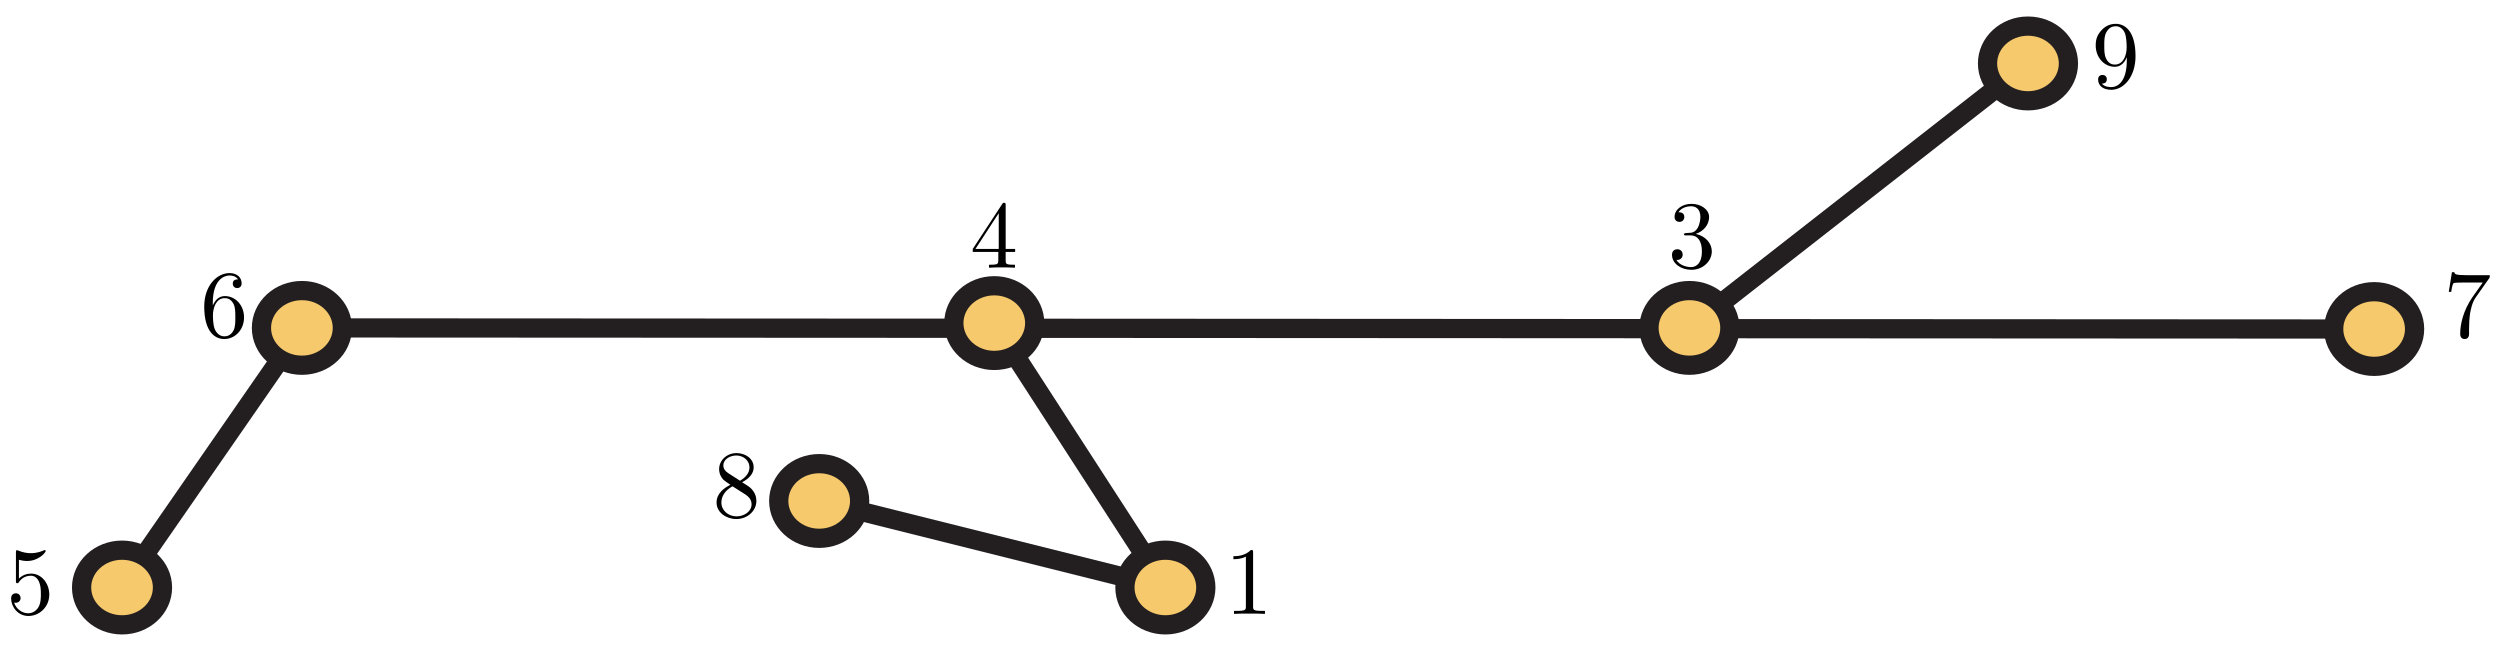
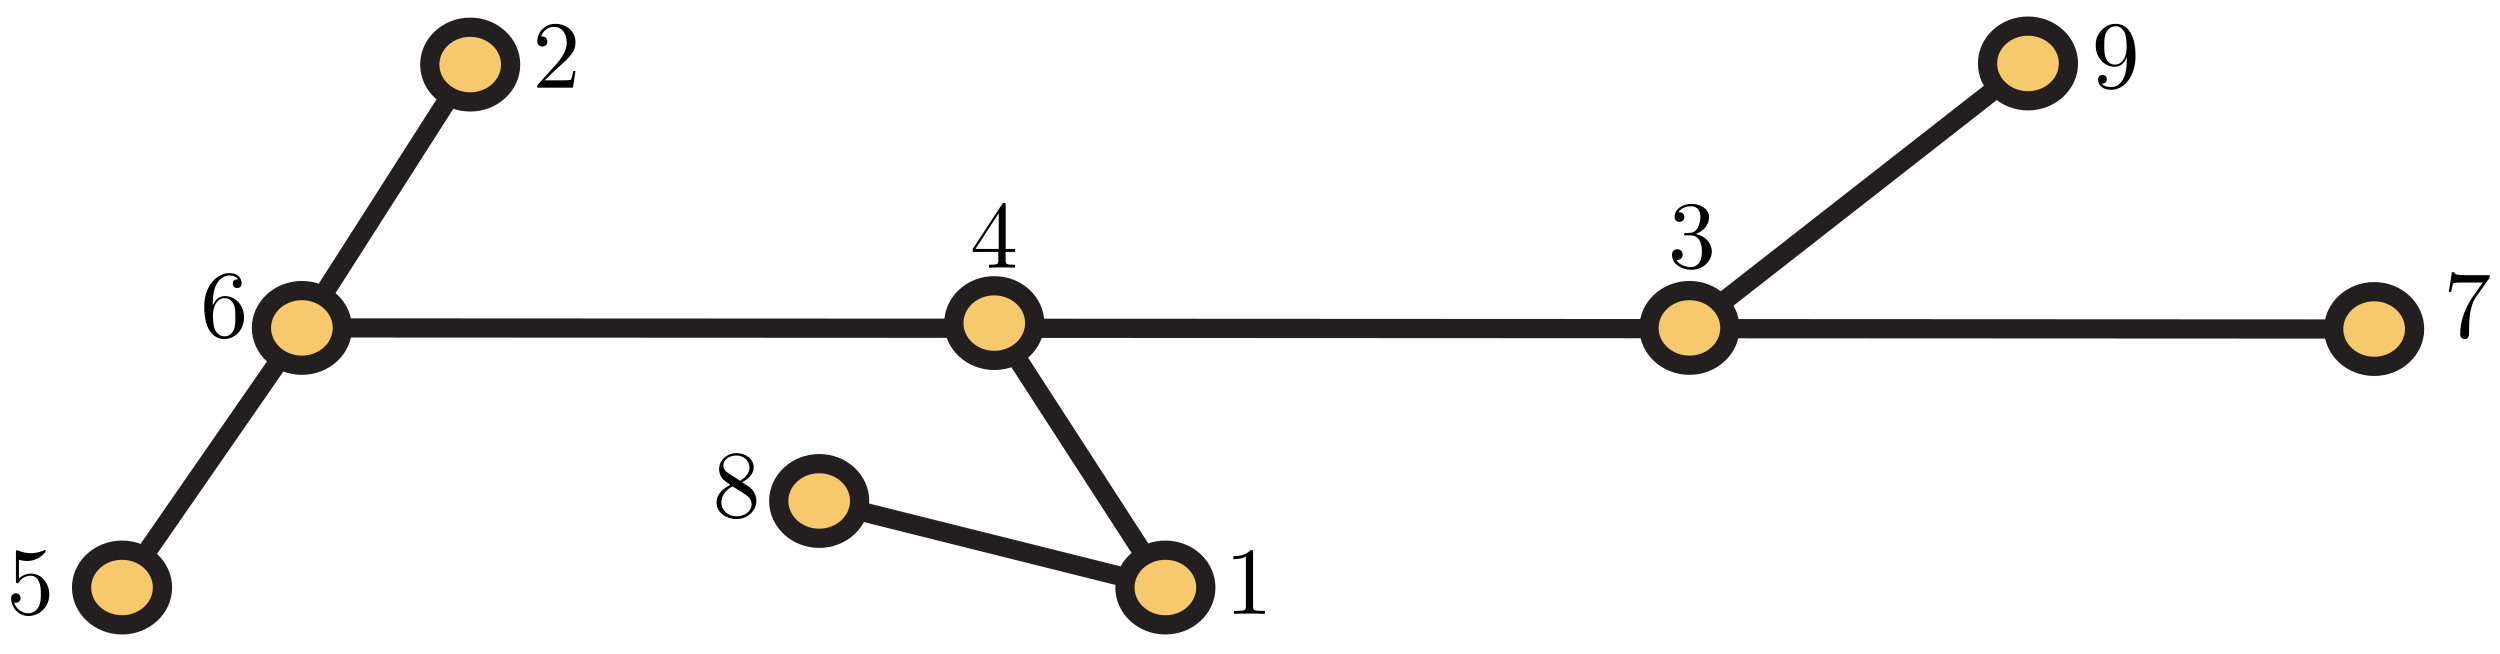
<svg xmlns="http://www.w3.org/2000/svg" xmlns:xlink="http://www.w3.org/1999/xlink" width="260pt" height="68pt" viewBox="0 0 260 68" version="1.1">
  <defs>
    <g>
      <symbol overflow="visible" id="glyph0-0">
        <path style="stroke:none;" d="" />
      </symbol>
      <symbol overflow="visible" id="glyph0-1">
        <path style="stroke:none;" d="M 2.938 -6.375 C 2.938 -6.625 2.938 -6.641 2.703 -6.641 C 2.078 -6 1.203 -6 0.891 -6 L 0.891 -5.688 C 1.094 -5.688 1.672 -5.688 2.188 -5.953 L 2.188 -0.781 C 2.188 -0.422 2.156 -0.312 1.266 -0.312 L 0.953 -0.312 L 0.953 0 C 1.297 -0.031 2.156 -0.031 2.562 -0.031 C 2.953 -0.031 3.828 -0.031 4.172 0 L 4.172 -0.312 L 3.859 -0.312 C 2.953 -0.312 2.938 -0.422 2.938 -0.781 Z M 2.938 -6.375 " />
      </symbol>
      <symbol overflow="visible" id="glyph0-2">
+         <path style="stroke:none;" d="M 1.266 -0.766 L 2.328 -1.797 C 3.875 -3.172 4.469 -3.703 4.469 -4.703 C 4.469 -5.844 3.578 -6.641 2.359 -6.641 C 1.234 -6.641 0.5 -5.719 0.5 -4.828 C 0.5 -4.281 1 -4.281 1.031 -4.281 C 1.203 -4.281 1.547 -4.391 1.547 -4.812 C 1.547 -5.062 1.359 -5.328 1.016 -5.328 C 0.938 -5.328 0.922 -5.328 0.891 -5.312 C 1.109 -5.969 1.656 -6.328 2.234 -6.328 C 3.141 -6.328 3.562 -5.516 3.562 -4.703 C 3.562 -3.906 3.078 -3.125 2.516 -2.5 L 0.609 -0.375 C 0.5 -0.266 0.5 -0.234 0.5 0 L 4.203 0 L 4.469 -1.734 L 4.234 -1.734 C 4.172 -1.438 4.109 -1 4 -0.844 C 3.938 -0.766 3.281 -0.766 3.062 -0.766 Z M 1.266 -0.766 " />
+       </symbol>
+       <symbol overflow="visible" id="glyph0-3">
        <path style="stroke:none;" d="M 2.891 -3.516 C 3.703 -3.781 4.281 -4.469 4.281 -5.266 C 4.281 -6.078 3.406 -6.641 2.453 -6.641 C 1.453 -6.641 0.688 -6.047 0.688 -5.281 C 0.688 -4.953 0.906 -4.766 1.203 -4.766 C 1.5 -4.766 1.703 -4.984 1.703 -5.281 C 1.703 -5.766 1.234 -5.766 1.094 -5.766 C 1.391 -6.266 2.047 -6.391 2.406 -6.391 C 2.828 -6.391 3.375 -6.172 3.375 -5.281 C 3.375 -5.156 3.344 -4.578 3.094 -4.141 C 2.797 -3.656 2.453 -3.625 2.203 -3.625 C 2.125 -3.609 1.891 -3.594 1.812 -3.594 C 1.734 -3.578 1.672 -3.562 1.672 -3.469 C 1.672 -3.359 1.734 -3.359 1.906 -3.359 L 2.344 -3.359 C 3.156 -3.359 3.531 -2.688 3.531 -1.703 C 3.531 -0.344 2.844 -0.062 2.406 -0.062 C 1.969 -0.062 1.219 -0.234 0.875 -0.812 C 1.219 -0.766 1.531 -0.984 1.531 -1.359 C 1.531 -1.719 1.266 -1.922 0.984 -1.922 C 0.734 -1.922 0.422 -1.781 0.422 -1.344 C 0.422 -0.438 1.344 0.219 2.438 0.219 C 3.656 0.219 4.562 -0.688 4.562 -1.703 C 4.562 -2.516 3.922 -3.297 2.891 -3.516 Z M 2.891 -3.516 " />
      </symbol>
-       <symbol overflow="visible" id="glyph0-3">
+       <symbol overflow="visible" id="glyph0-4">
        <path style="stroke:none;" d="M 2.938 -1.641 L 2.938 -0.781 C 2.938 -0.422 2.906 -0.312 2.172 -0.312 L 1.969 -0.312 L 1.969 0 C 2.375 -0.031 2.891 -0.031 3.312 -0.031 C 3.734 -0.031 4.25 -0.031 4.672 0 L 4.672 -0.312 L 4.453 -0.312 C 3.719 -0.312 3.703 -0.422 3.703 -0.781 L 3.703 -1.641 L 4.688 -1.641 L 4.688 -1.953 L 3.703 -1.953 L 3.703 -6.484 C 3.703 -6.688 3.703 -6.75 3.531 -6.75 C 3.453 -6.75 3.422 -6.75 3.344 -6.625 L 0.281 -1.953 L 0.281 -1.641 Z M 2.984 -1.953 L 0.562 -1.953 L 2.984 -5.672 Z M 2.984 -1.953 " />
      </symbol>
-       <symbol overflow="visible" id="glyph0-4">
+       <symbol overflow="visible" id="glyph0-5">
        <path style="stroke:none;" d="M 4.469 -2 C 4.469 -3.188 3.656 -4.188 2.578 -4.188 C 2.109 -4.188 1.672 -4.031 1.312 -3.672 L 1.312 -5.625 C 1.516 -5.562 1.844 -5.5 2.156 -5.5 C 3.391 -5.5 4.094 -6.406 4.094 -6.531 C 4.094 -6.594 4.062 -6.641 3.984 -6.641 C 3.984 -6.641 3.953 -6.641 3.906 -6.609 C 3.703 -6.516 3.219 -6.312 2.547 -6.312 C 2.156 -6.312 1.688 -6.391 1.219 -6.594 C 1.141 -6.625 1.125 -6.625 1.109 -6.625 C 1 -6.625 1 -6.547 1 -6.391 L 1 -3.438 C 1 -3.266 1 -3.188 1.141 -3.188 C 1.219 -3.188 1.234 -3.203 1.281 -3.266 C 1.391 -3.422 1.75 -3.969 2.562 -3.969 C 3.078 -3.969 3.328 -3.516 3.406 -3.328 C 3.562 -2.953 3.594 -2.578 3.594 -2.078 C 3.594 -1.719 3.594 -1.125 3.344 -0.703 C 3.109 -0.312 2.734 -0.062 2.281 -0.062 C 1.562 -0.062 0.984 -0.594 0.812 -1.172 C 0.844 -1.172 0.875 -1.156 0.984 -1.156 C 1.312 -1.156 1.484 -1.406 1.484 -1.641 C 1.484 -1.891 1.312 -2.141 0.984 -2.141 C 0.844 -2.141 0.5 -2.062 0.5 -1.609 C 0.5 -0.75 1.188 0.219 2.297 0.219 C 3.453 0.219 4.469 -0.734 4.469 -2 Z M 4.469 -2 " />
      </symbol>
-       <symbol overflow="visible" id="glyph0-5">
+       <symbol overflow="visible" id="glyph0-6">
        <path style="stroke:none;" d="M 1.312 -3.266 L 1.312 -3.516 C 1.312 -6.031 2.547 -6.391 3.062 -6.391 C 3.297 -6.391 3.719 -6.328 3.938 -5.984 C 3.781 -5.984 3.391 -5.984 3.391 -5.547 C 3.391 -5.234 3.625 -5.078 3.844 -5.078 C 4 -5.078 4.312 -5.172 4.312 -5.562 C 4.312 -6.156 3.875 -6.641 3.047 -6.641 C 1.766 -6.641 0.422 -5.359 0.422 -3.156 C 0.422 -0.484 1.578 0.219 2.5 0.219 C 3.609 0.219 4.562 -0.719 4.562 -2.031 C 4.562 -3.297 3.672 -4.25 2.562 -4.25 C 1.891 -4.25 1.516 -3.75 1.312 -3.266 Z M 2.5 -0.062 C 1.875 -0.062 1.578 -0.656 1.516 -0.812 C 1.328 -1.281 1.328 -2.078 1.328 -2.25 C 1.328 -3.031 1.656 -4.031 2.547 -4.031 C 2.719 -4.031 3.172 -4.031 3.484 -3.406 C 3.656 -3.047 3.656 -2.531 3.656 -2.047 C 3.656 -1.562 3.656 -1.062 3.484 -0.703 C 3.188 -0.109 2.734 -0.062 2.5 -0.062 Z M 2.5 -0.062 " />
      </symbol>
-       <symbol overflow="visible" id="glyph0-6">
+       <symbol overflow="visible" id="glyph0-7">
        <path style="stroke:none;" d="M 4.75 -6.078 C 4.828 -6.188 4.828 -6.203 4.828 -6.422 L 2.406 -6.422 C 1.203 -6.422 1.172 -6.547 1.141 -6.734 L 0.891 -6.734 L 0.562 -4.688 L 0.812 -4.688 C 0.844 -4.844 0.922 -5.469 1.062 -5.594 C 1.125 -5.656 1.906 -5.656 2.031 -5.656 L 4.094 -5.656 C 3.984 -5.5 3.203 -4.406 2.984 -4.078 C 2.078 -2.734 1.75 -1.344 1.75 -0.328 C 1.75 -0.234 1.75 0.219 2.219 0.219 C 2.672 0.219 2.672 -0.234 2.672 -0.328 L 2.672 -0.844 C 2.672 -1.391 2.703 -1.938 2.781 -2.469 C 2.828 -2.703 2.953 -3.562 3.406 -4.172 Z M 4.75 -6.078 " />
      </symbol>
-       <symbol overflow="visible" id="glyph0-7">
+       <symbol overflow="visible" id="glyph0-8">
        <path style="stroke:none;" d="M 1.625 -4.562 C 1.172 -4.859 1.125 -5.188 1.125 -5.359 C 1.125 -5.969 1.781 -6.391 2.484 -6.391 C 3.203 -6.391 3.844 -5.875 3.844 -5.156 C 3.844 -4.578 3.453 -4.109 2.859 -3.766 Z M 3.078 -3.609 C 3.797 -3.984 4.281 -4.5 4.281 -5.156 C 4.281 -6.078 3.406 -6.641 2.5 -6.641 C 1.5 -6.641 0.688 -5.906 0.688 -4.969 C 0.688 -4.797 0.703 -4.344 1.125 -3.875 C 1.234 -3.766 1.609 -3.516 1.859 -3.344 C 1.281 -3.047 0.422 -2.5 0.422 -1.5 C 0.422 -0.453 1.438 0.219 2.484 0.219 C 3.609 0.219 4.562 -0.609 4.562 -1.672 C 4.562 -2.031 4.453 -2.484 4.062 -2.906 C 3.875 -3.109 3.719 -3.203 3.078 -3.609 Z M 2.078 -3.188 L 3.312 -2.406 C 3.594 -2.219 4.062 -1.922 4.062 -1.312 C 4.062 -0.578 3.312 -0.062 2.5 -0.062 C 1.641 -0.062 0.922 -0.672 0.922 -1.5 C 0.922 -2.078 1.234 -2.719 2.078 -3.188 Z M 2.078 -3.188 " />
      </symbol>
-       <symbol overflow="visible" id="glyph0-8">
+       <symbol overflow="visible" id="glyph0-9">
        <path style="stroke:none;" d="M 3.656 -3.172 L 3.656 -2.844 C 3.656 -0.516 2.625 -0.062 2.047 -0.062 C 1.875 -0.062 1.328 -0.078 1.062 -0.422 C 1.5 -0.422 1.578 -0.703 1.578 -0.875 C 1.578 -1.188 1.344 -1.328 1.125 -1.328 C 0.969 -1.328 0.672 -1.25 0.672 -0.859 C 0.672 -0.188 1.203 0.219 2.047 0.219 C 3.344 0.219 4.562 -1.141 4.562 -3.281 C 4.562 -5.969 3.406 -6.641 2.516 -6.641 C 1.969 -6.641 1.484 -6.453 1.062 -6.016 C 0.641 -5.562 0.422 -5.141 0.422 -4.391 C 0.422 -3.156 1.297 -2.172 2.406 -2.172 C 3.016 -2.172 3.422 -2.594 3.656 -3.172 Z M 2.422 -2.406 C 2.266 -2.406 1.797 -2.406 1.5 -3.031 C 1.312 -3.406 1.312 -3.891 1.312 -4.391 C 1.312 -4.922 1.312 -5.391 1.531 -5.766 C 1.797 -6.266 2.172 -6.391 2.516 -6.391 C 2.984 -6.391 3.312 -6.047 3.484 -5.609 C 3.594 -5.281 3.641 -4.656 3.641 -4.203 C 3.641 -3.375 3.297 -2.406 2.422 -2.406 Z M 2.422 -2.406 " />
      </symbol>
    </g>
  </defs>
  <g id="surface1">
    <path style="fill:none;stroke-width:2;stroke-linecap:butt;stroke-linejoin:miter;stroke:rgb(13.73%,12.16%,12.549%);stroke-opacity:1;stroke-miterlimit:4;" d="M 0.001 -0 L 35.206 27.498 " transform="matrix(1.00006,0,0,-1.00005,175.7017,34.1011)" />
    <path style="fill:none;stroke-width:2;stroke-linecap:butt;stroke-linejoin:miter;stroke:rgb(13.73%,12.16%,12.549%);stroke-opacity:1;stroke-miterlimit:4;" d="M 0 0.001 L -36.001 9 " transform="matrix(1.00006,0,0,-1.00005,121.199,61.10245)" />
    <path style="fill:none;stroke-width:2;stroke-linecap:butt;stroke-linejoin:miter;stroke:rgb(13.73%,12.16%,12.549%);stroke-opacity:1;stroke-miterlimit:4;" d="M -0.001 -0 L 17.795 -27.499 " transform="matrix(1.00006,0,0,-1.00005,103.4035,33.60108)" />
    <path style="fill:none;stroke-width:2;stroke-linecap:butt;stroke-linejoin:miter;stroke:rgb(13.73%,12.16%,12.549%);stroke-opacity:1;stroke-miterlimit:4;" d="M -0.001 -0 L -18.707 -26.999 " transform="matrix(1.00006,0,0,-1.00005,31.39916,34.1011)" />
+     <path style="fill:none;stroke-width:2;stroke-linecap:butt;stroke-linejoin:miter;stroke:rgb(13.73%,12.16%,12.549%);stroke-opacity:1;stroke-miterlimit:4;" d="M -0.001 -0 L 17.498 27.385 " transform="matrix(1.00006,0,0,-1.00005,31.39916,34.1011)" />
    <path style="fill:none;stroke-width:2;stroke-linecap:butt;stroke-linejoin:miter;stroke:rgb(13.73%,12.16%,12.549%);stroke-opacity:1;stroke-miterlimit:4;" d="M -0.001 -0 L -215.5 0.117 " transform="matrix(1.00006,0,0,-1.00005,246.9111,34.21831)" />
    <path style=" stroke:none;fill-rule:nonzero;fill:rgb(96.404%,78.809%,42.223%);fill-opacity:1;" d="M 16.898 61.102 C 16.898 58.957 15.016 57.219 12.691 57.219 C 10.367 57.219 8.484 58.957 8.484 61.102 C 8.484 63.246 10.367 64.984 12.691 64.984 C 15.016 64.984 16.898 63.246 16.898 61.102 " />
    <path style="fill:none;stroke-width:2;stroke-linecap:butt;stroke-linejoin:miter;stroke:rgb(13.73%,12.16%,12.549%);stroke-opacity:1;stroke-miterlimit:4;" d="M 0 0.001 C 0 2.145 -1.883 3.884 -4.207 3.884 C -6.531 3.884 -8.413 2.145 -8.413 0.001 C -8.413 -2.144 -6.531 -3.882 -4.207 -3.882 C -1.883 -3.882 0 -2.144 0 0.001 Z M 0 0.001 " transform="matrix(1.00006,0,0,-1.00005,16.89829,61.10245)" />
    <path style=" stroke:none;fill-rule:nonzero;fill:rgb(96.404%,78.809%,42.223%);fill-opacity:1;" d="M 251.117 34.219 C 251.117 32.074 249.234 30.336 246.914 30.336 C 244.59 30.336 242.703 32.074 242.703 34.219 C 242.703 36.363 244.59 38.102 246.914 38.102 C 249.234 38.102 251.117 36.363 251.117 34.219 " />
    <path style="fill:none;stroke-width:2;stroke-linecap:butt;stroke-linejoin:miter;stroke:rgb(13.73%,12.16%,12.549%);stroke-opacity:1;stroke-miterlimit:4;" d="M -0 -0 C -0 2.144 -1.883 3.882 -4.203 3.882 C -6.527 3.882 -8.414 2.144 -8.414 -0 C -8.414 -2.145 -6.527 -3.883 -4.203 -3.883 C -1.883 -3.883 -0 -2.145 -0 -0 Z M -0 -0 " transform="matrix(1.00006,0,0,-1.00005,251.1174,34.21831)" />
    <path style=" stroke:none;fill-rule:nonzero;fill:rgb(96.404%,78.809%,42.223%);fill-opacity:1;" d="M 179.906 34.102 C 179.906 31.957 178.023 30.219 175.703 30.219 C 173.379 30.219 171.496 31.957 171.496 34.102 C 171.496 36.246 173.379 37.984 175.703 37.984 C 178.023 37.984 179.906 36.246 179.906 34.102 " />
    <path style="fill:none;stroke-width:2;stroke-linecap:butt;stroke-linejoin:miter;stroke:rgb(13.73%,12.16%,12.549%);stroke-opacity:1;stroke-miterlimit:4;" d="M -0.002 -0 C -0.002 2.144 -1.885 3.882 -4.205 3.882 C -6.529 3.882 -8.411 2.144 -8.411 -0 C -8.411 -2.145 -6.529 -3.883 -4.205 -3.883 C -1.885 -3.883 -0.002 -2.145 -0.002 -0 Z M -0.002 -0 " transform="matrix(1.00006,0,0,-1.00005,179.9081,34.1011)" />
    <path style=" stroke:none;fill-rule:nonzero;fill:rgb(96.404%,78.809%,42.223%);fill-opacity:1;" d="M 107.609 33.602 C 107.609 31.457 105.727 29.719 103.402 29.719 C 101.082 29.719 99.199 31.457 99.199 33.602 C 99.199 35.746 101.082 37.484 103.402 37.484 C 105.727 37.484 107.609 35.746 107.609 33.602 " />
    <path style="fill:none;stroke-width:2;stroke-linecap:butt;stroke-linejoin:miter;stroke:rgb(13.73%,12.16%,12.549%);stroke-opacity:1;stroke-miterlimit:4;" d="M -0 -0 C -0 2.144 -1.883 3.882 -4.207 3.882 C -6.527 3.882 -8.41 2.144 -8.41 -0 C -8.41 -2.145 -6.527 -3.883 -4.207 -3.883 C -1.883 -3.883 -0 -2.145 -0 -0 Z M -0 -0 " transform="matrix(1.00006,0,0,-1.00005,107.6098,33.60108)" />
    <path style=" stroke:none;fill-rule:nonzero;fill:rgb(96.404%,78.809%,42.223%);fill-opacity:1;" d="M 35.605 34.102 C 35.605 31.957 33.723 30.219 31.398 30.219 C 29.074 30.219 27.191 31.957 27.191 34.102 C 27.191 36.246 29.074 37.984 31.398 37.984 C 33.723 37.984 35.605 36.246 35.605 34.102 " />
    <path style="fill:none;stroke-width:2;stroke-linecap:butt;stroke-linejoin:miter;stroke:rgb(13.73%,12.16%,12.549%);stroke-opacity:1;stroke-miterlimit:4;" d="M -0 -0 C -0 2.144 -1.883 3.882 -4.207 3.882 C -6.531 3.882 -8.414 2.144 -8.414 -0 C -8.414 -2.145 -6.531 -3.883 -4.207 -3.883 C -1.883 -3.883 -0 -2.145 -0 -0 Z M -0 -0 " transform="matrix(1.00006,0,0,-1.00005,35.60552,34.1011)" />
    <path style=" stroke:none;fill-rule:nonzero;fill:rgb(96.404%,78.809%,42.223%);fill-opacity:1;" d="M 89.402 52.102 C 89.402 49.957 87.52 48.219 85.199 48.219 C 82.875 48.219 80.988 49.957 80.988 52.102 C 80.988 54.246 82.875 55.984 85.199 55.984 C 87.52 55.984 89.402 54.246 89.402 52.102 " />
    <path style="fill:none;stroke-width:2;stroke-linecap:butt;stroke-linejoin:miter;stroke:rgb(13.73%,12.16%,12.549%);stroke-opacity:1;stroke-miterlimit:4;" d="M -0 0 C -0 2.145 -1.883 3.883 -4.203 3.883 C -6.527 3.883 -8.414 2.145 -8.414 0 C -8.414 -2.144 -6.527 -3.882 -4.203 -3.882 C -1.883 -3.882 -0 -2.144 -0 0 Z M -0 0 " transform="matrix(1.00006,0,0,-1.00005,89.40264,52.102)" />
    <path style=" stroke:none;fill-rule:nonzero;fill:rgb(96.404%,78.809%,42.223%);fill-opacity:1;" d="M 215.117 6.602 C 215.117 4.453 213.234 2.715 210.91 2.715 C 208.586 2.715 206.703 4.453 206.703 6.602 C 206.703 8.742 208.586 10.484 210.91 10.484 C 213.234 10.484 215.117 8.742 215.117 6.602 " />
    <path style="fill:none;stroke-width:2;stroke-linecap:butt;stroke-linejoin:miter;stroke:rgb(13.73%,12.16%,12.549%);stroke-opacity:1;stroke-miterlimit:4;" d="M 0.001 -0.002 C 0.001 2.146 -1.882 3.885 -4.206 3.885 C -6.53 3.885 -8.413 2.146 -8.413 -0.002 C -8.413 -2.142 -6.53 -3.884 -4.206 -3.884 C -1.882 -3.884 0.001 -2.142 0.001 -0.002 Z M 0.001 -0.002 " transform="matrix(1.00006,0,0,-1.00005,215.1163,6.59973)" />
    <path style=" stroke:none;fill-rule:nonzero;fill:rgb(96.404%,78.809%,42.223%);fill-opacity:1;" d="M 125.406 61.102 C 125.406 58.957 123.523 57.219 121.199 57.219 C 118.875 57.219 116.992 58.957 116.992 61.102 C 116.992 63.246 118.875 64.984 121.199 64.984 C 123.523 64.984 125.406 63.246 125.406 61.102 " />
    <path style="fill:none;stroke-width:2;stroke-linecap:butt;stroke-linejoin:miter;stroke:rgb(13.73%,12.16%,12.549%);stroke-opacity:1;stroke-miterlimit:4;" d="M 0.001 0.001 C 0.001 2.145 -1.881 3.884 -4.205 3.884 C -6.529 3.884 -8.412 2.145 -8.412 0.001 C -8.412 -2.144 -6.529 -3.882 -4.205 -3.882 C -1.881 -3.882 0.001 -2.144 0.001 0.001 Z M 0.001 0.001 " transform="matrix(1.00006,0,0,-1.00005,125.4048,61.10245)" />
+     <path style=" stroke:none;fill-rule:nonzero;fill:rgb(96.404%,78.809%,42.223%);fill-opacity:1;" d="M 53.105 6.719 C 53.105 4.57 51.223 2.832 48.898 2.832 C 46.578 2.832 44.695 4.57 44.695 6.719 C 44.695 8.859 46.578 10.602 48.898 10.602 C 51.223 10.602 53.105 8.859 53.105 6.719 " />
+     <path style="fill:none;stroke-width:2;stroke-linecap:butt;stroke-linejoin:miter;stroke:rgb(13.73%,12.16%,12.549%);stroke-opacity:1;stroke-miterlimit:4;" d="M -0.001 -0.002 C -0.001 2.147 -1.883 3.885 -4.207 3.885 C -6.528 3.885 -8.41 2.147 -8.41 -0.002 C -8.41 -2.142 -6.528 -3.884 -4.207 -3.884 C -1.883 -3.884 -0.001 -2.142 -0.001 -0.002 Z M -0.001 -0.002 " transform="matrix(1.00006,0,0,-1.00005,53.10607,6.716936)" />
    <g style="fill:rgb(0%,0%,0%);fill-opacity:1;">
      <use xlink:href="#glyph0-1" x="127.384" y="63.843" />
    </g>
    <g style="fill:rgb(0%,0%,0%);fill-opacity:1;">
-       <use xlink:href="#glyph0-2" x="173.466" y="27.841" />
+       <use xlink:href="#glyph0-2" x="55.38" y="9.12" />
    </g>
    <g style="fill:rgb(0%,0%,0%);fill-opacity:1;">
-       <use xlink:href="#glyph0-3" x="100.886" y="27.841" />
+       <use xlink:href="#glyph0-3" x="173.466" y="27.841" />
    </g>
    <g style="fill:rgb(0%,0%,0%);fill-opacity:1;">
-       <use xlink:href="#glyph0-4" x="0.657" y="63.843" />
+       <use xlink:href="#glyph0-4" x="100.886" y="27.841" />
    </g>
    <g style="fill:rgb(0%,0%,0%);fill-opacity:1;">
-       <use xlink:href="#glyph0-5" x="20.818" y="35.041" />
+       <use xlink:href="#glyph0-5" x="0.657" y="63.843" />
    </g>
    <g style="fill:rgb(0%,0%,0%);fill-opacity:1;">
-       <use xlink:href="#glyph0-6" x="254.111" y="35.041" />
+       <use xlink:href="#glyph0-6" x="20.818" y="35.041" />
    </g>
    <g style="fill:rgb(0%,0%,0%);fill-opacity:1;">
-       <use xlink:href="#glyph0-7" x="74.101" y="53.762" />
+       <use xlink:href="#glyph0-7" x="254.111" y="35.041" />
    </g>
    <g style="fill:rgb(0%,0%,0%);fill-opacity:1;">
-       <use xlink:href="#glyph0-8" x="217.532" y="9.12" />
+       <use xlink:href="#glyph0-8" x="74.101" y="53.762" />
+     </g>
+     <g style="fill:rgb(0%,0%,0%);fill-opacity:1;">
+       <use xlink:href="#glyph0-9" x="217.532" y="9.12" />
    </g>
  </g>
</svg>
